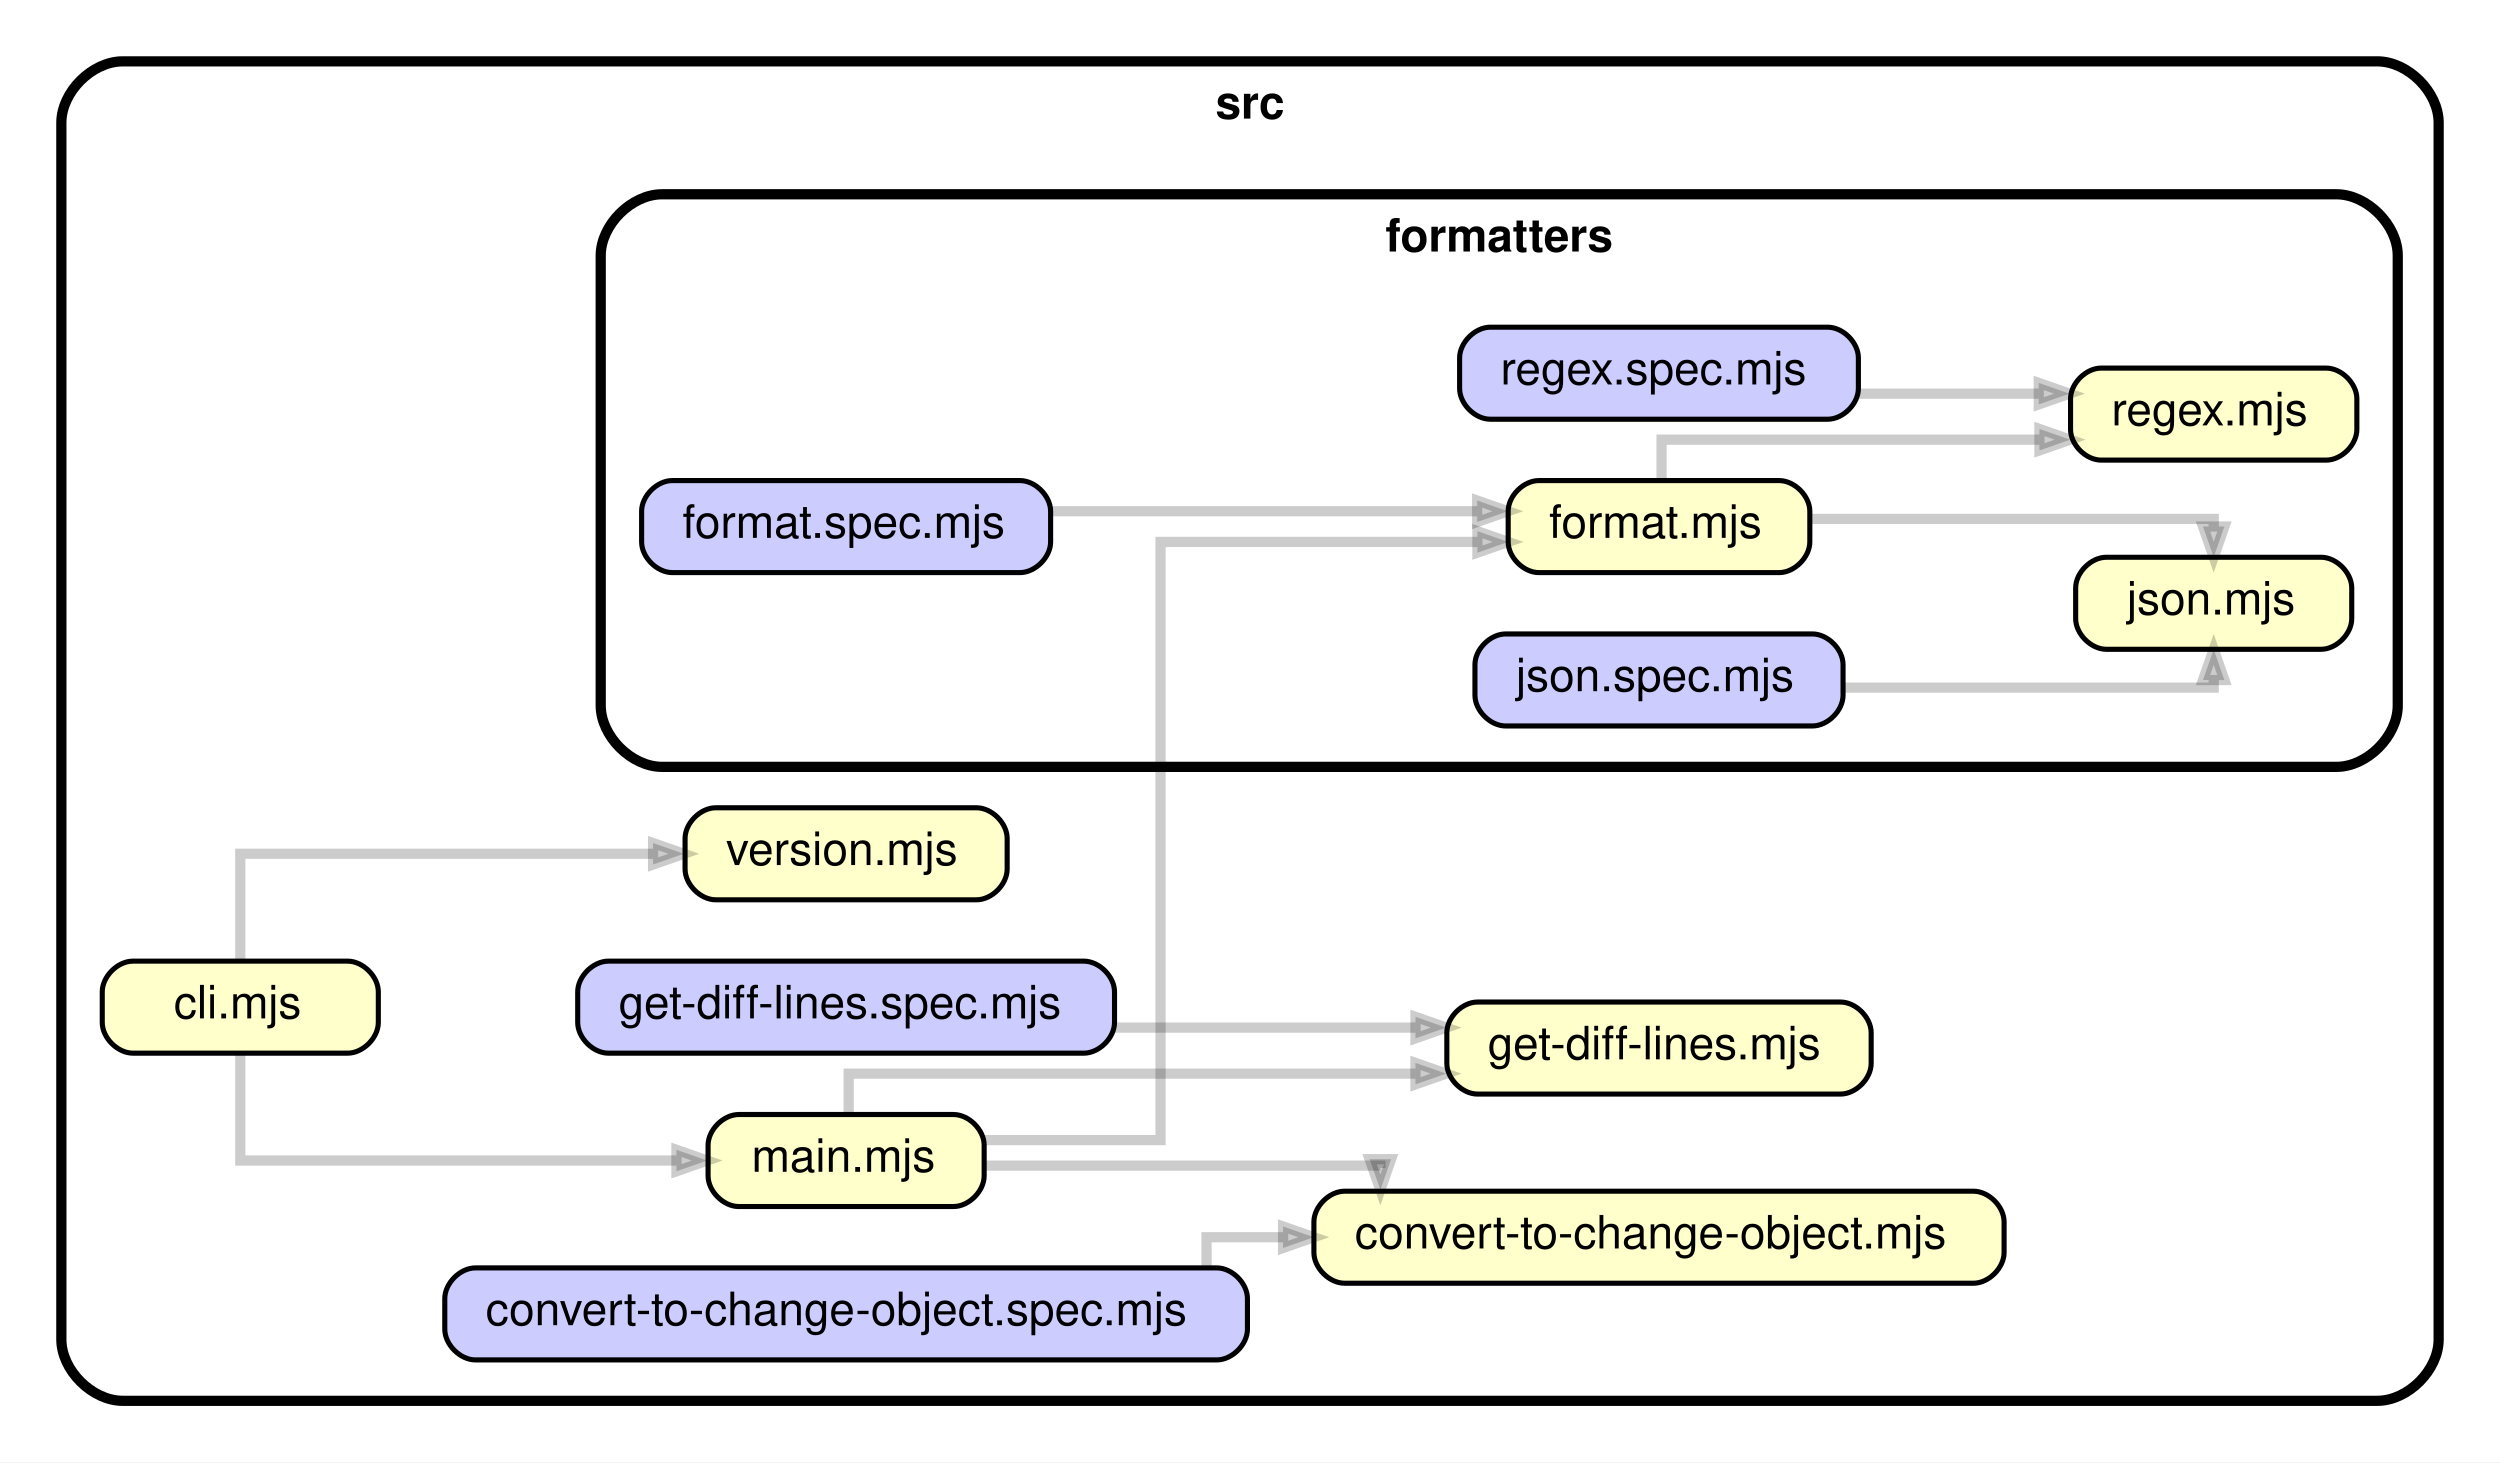
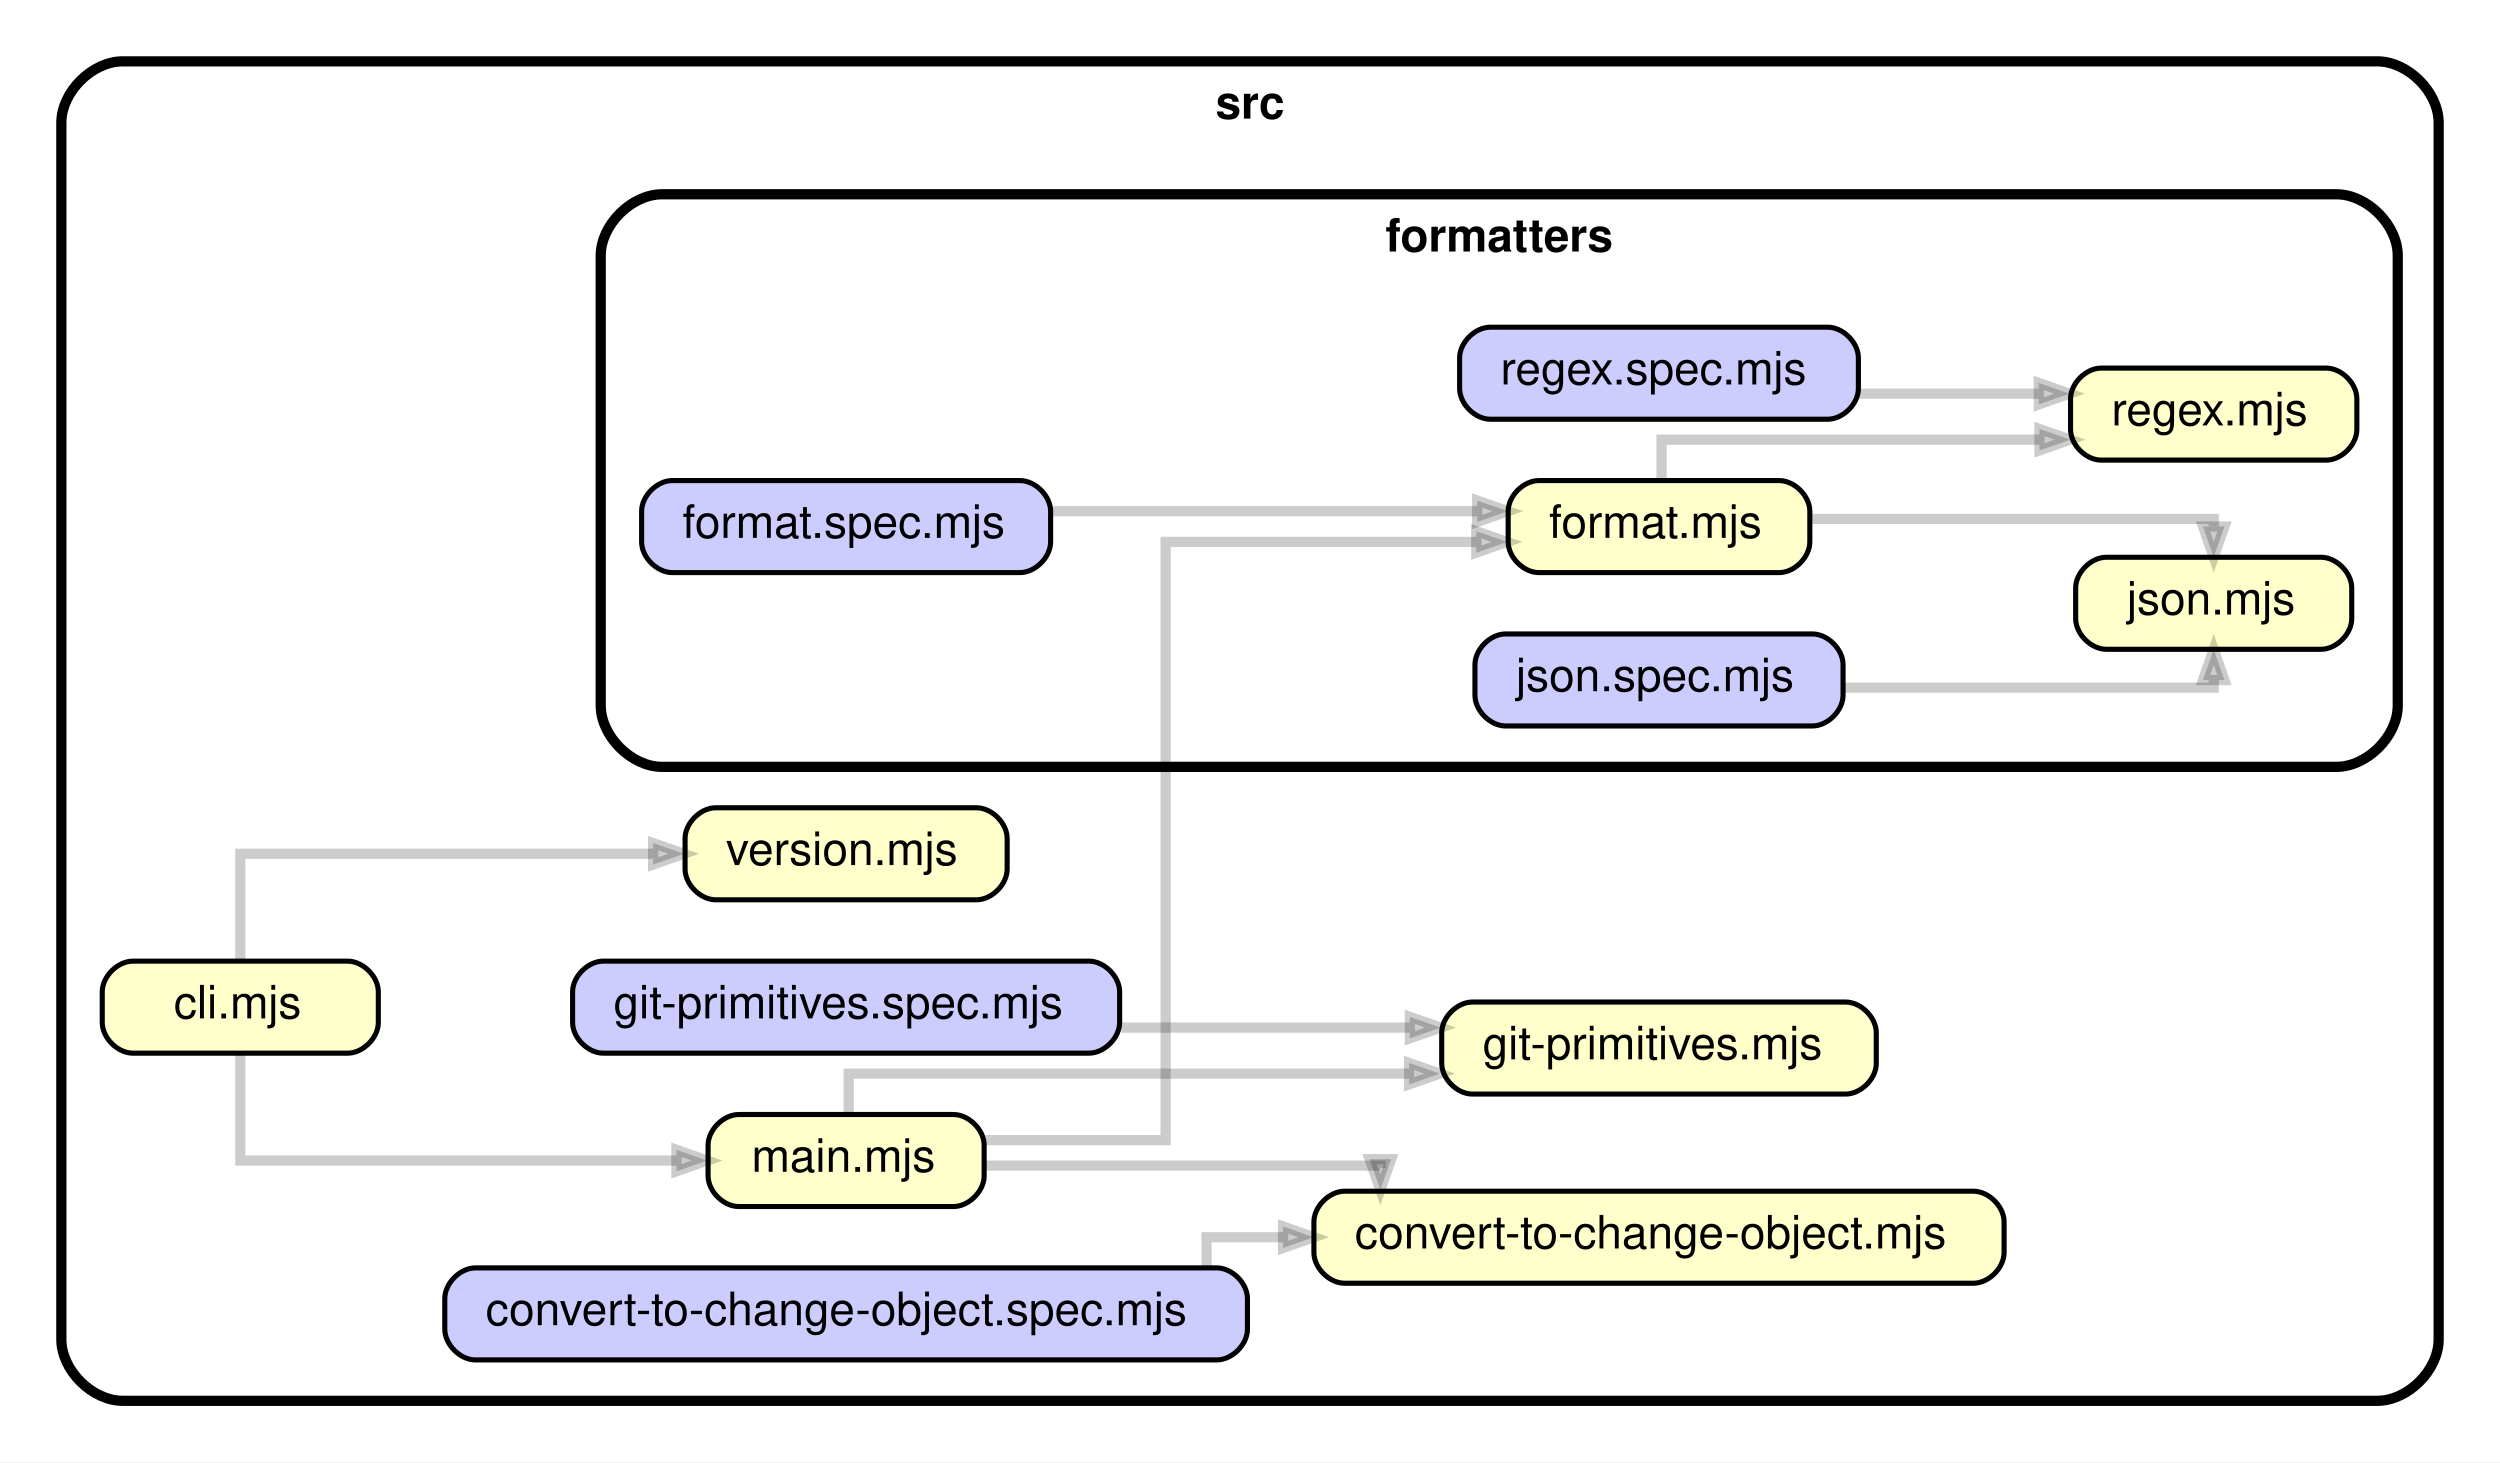
<svg xmlns="http://www.w3.org/2000/svg" xmlns:xlink="http://www.w3.org/1999/xlink" width="489pt" height="286pt" viewBox="0.00 0.00 489.00 286.00">
  <g id="graph0" class="graph" transform="scale(1 1) rotate(0) translate(4 282)">
    <polygon fill="white" stroke="transparent" points="-4,4 -4,-282 485,-282 485,4 -4,4" />
    <g id="clust1" class="cluster">
      <path fill="#ffffff" stroke="black" stroke-width="2" d="M20,-8C20,-8 461,-8 461,-8 467,-8 473,-14 473,-20 473,-20 473,-258 473,-258 473,-264 467,-270 461,-270 461,-270 20,-270 20,-270 14,-270 8,-264 8,-258 8,-258 8,-20 8,-20 8,-14 14,-8 20,-8" />
      <text text-anchor="middle" x="240.5" y="-258.8" font-family="Helvetica,sans-Serif" font-weight="bold" font-size="9.00">src</text>
    </g>
    <g id="clust2" class="cluster">
      <path fill="#ffffff" stroke="black" stroke-width="2" d="M125.5,-132C125.5,-132 453,-132 453,-132 459,-132 465,-138 465,-144 465,-144 465,-232 465,-232 465,-238 459,-244 453,-244 453,-244 125.5,-244 125.5,-244 119.5,-244 113.5,-238 113.5,-232 113.5,-232 113.5,-144 113.5,-144 113.5,-138 119.5,-132 125.5,-132" />
      <text text-anchor="middle" x="289.25" y="-232.8" font-family="Helvetica,sans-Serif" font-weight="bold" font-size="9.00">formatters</text>
    </g>
    <g id="node1" class="node">
      <g id="a_node1">
        <a xlink:href="src/cli.mjs" xlink:title="cli.mjs">
          <path fill="#ffffcc" stroke="black" d="M64,-94C64,-94 22,-94 22,-94 19,-94 16,-91 16,-88 16,-88 16,-82 16,-82 16,-79 19,-76 22,-76 22,-76 64,-76 64,-76 67,-76 70,-79 70,-82 70,-82 70,-88 70,-88 70,-91 67,-94 64,-94" />
          <text text-anchor="start" x="30" y="-82.8" font-family="Helvetica,sans-Serif" font-size="9.00">cli.mjs</text>
        </a>
      </g>
    </g>
    <g id="node2" class="node">
      <g id="a_node2">
        <a xlink:href="src/main.mjs" xlink:title="main.mjs">
          <path fill="#ffffcc" stroke="black" d="M182.5,-64C182.5,-64 140.5,-64 140.5,-64 137.5,-64 134.5,-61 134.5,-58 134.5,-58 134.5,-52 134.5,-52 134.5,-49 137.5,-46 140.5,-46 140.5,-46 182.5,-46 182.5,-46 185.5,-46 188.5,-49 188.5,-52 188.5,-52 188.5,-58 188.5,-58 188.5,-61 185.5,-64 182.5,-64" />
          <text text-anchor="start" x="143" y="-52.8" font-family="Helvetica,sans-Serif" font-size="9.00">main.mjs</text>
        </a>
      </g>
    </g>
    <g id="edge1" class="edge">
      <path fill="none" stroke="#000000" stroke-width="2" stroke-opacity="0.2" d="M43,-75.84C43,-67.01 43,-55 43,-55 43,-55 128.31,-55 128.31,-55" />
      <polygon fill="#000000" fill-opacity="0.2" stroke="#000000" stroke-width="2" stroke-opacity="0.2" points="128.31,-57.1 134.31,-55 128.31,-52.9 128.31,-57.1" />
    </g>
    <g id="node3" class="node">
      <g id="a_node3">
        <a xlink:href="src/version.mjs" xlink:title="version.mjs">
          <path fill="#ffffcc" stroke="black" d="M187,-124C187,-124 136,-124 136,-124 133,-124 130,-121 130,-118 130,-118 130,-112 130,-112 130,-109 133,-106 136,-106 136,-106 187,-106 187,-106 190,-106 193,-109 193,-112 193,-112 193,-118 193,-118 193,-121 190,-124 187,-124" />
          <text text-anchor="start" x="138" y="-112.8" font-family="Helvetica,sans-Serif" font-size="9.00">version.mjs</text>
        </a>
      </g>
    </g>
    <g id="edge2" class="edge">
      <path fill="none" stroke="#000000" stroke-width="2" stroke-opacity="0.2" d="M43,-94.16C43,-102.99 43,-115 43,-115 43,-115 123.74,-115 123.74,-115" />
      <polygon fill="#000000" fill-opacity="0.2" stroke="#000000" stroke-width="2" stroke-opacity="0.2" points="123.74,-117.1 129.74,-115 123.74,-112.9 123.74,-117.1" />
    </g>
    <g id="node4" class="node">
      <g id="a_node4">
        <a xlink:href="src/convert-to-change-object.mjs" xlink:title="convert-to-change-object.mjs">
          <path fill="#ffffcc" stroke="black" d="M382,-49C382,-49 259,-49 259,-49 256,-49 253,-46 253,-43 253,-43 253,-37 253,-37 253,-34 256,-31 259,-31 259,-31 382,-31 382,-31 385,-31 388,-34 388,-37 388,-37 388,-43 388,-43 388,-46 385,-49 382,-49" />
          <text text-anchor="start" x="261" y="-37.8" font-family="Helvetica,sans-Serif" font-size="9.00">convert-to-change-object.mjs</text>
        </a>
      </g>
    </g>
    <g id="edge10" class="edge">
      <path fill="none" stroke="#000000" stroke-width="2" stroke-opacity="0.2" d="M188.68,-54C219.65,-54 266,-54 266,-54 266,-54 266,-53.53 266,-53.53" />
      <polygon fill="#000000" fill-opacity="0.2" stroke="#000000" stroke-width="2" stroke-opacity="0.2" points="268.1,-55.26 266,-49.26 263.9,-55.26 268.1,-55.26" />
    </g>
    <g id="node6" class="node">
      <g id="a_node6">
        <a xlink:href="src/formatters/format.mjs" xlink:title="format.mjs">
          <path fill="#ffffcc" stroke="black" d="M344,-188C344,-188 297,-188 297,-188 294,-188 291,-185 291,-182 291,-182 291,-176 291,-176 291,-173 294,-170 297,-170 297,-170 344,-170 344,-170 347,-170 350,-173 350,-176 350,-176 350,-182 350,-182 350,-185 347,-188 344,-188" />
          <text text-anchor="start" x="299" y="-176.8" font-family="Helvetica,sans-Serif" font-size="9.00">format.mjs</text>
        </a>
      </g>
    </g>
    <g id="edge11" class="edge">
-       <path fill="none" stroke="#000000" stroke-width="2" stroke-opacity="0.2" d="M188.65,-59C205.13,-59 223,-59 223,-59 223,-59 223,-176 223,-176 223,-176 284.98,-176 284.98,-176" />
-       <polygon fill="#000000" fill-opacity="0.2" stroke="#000000" stroke-width="2" stroke-opacity="0.2" points="284.98,-178.1 290.98,-176 284.98,-173.9 284.98,-178.1" />
+       <path fill="none" stroke="#000000" stroke-width="2" stroke-opacity="0.2" d="M188.73,-59C205.57,-59 224,-59 224,-59 224,-59 224,-176 224,-176 224,-176 284.76,-176 284.76,-176" />
+       <polygon fill="#000000" fill-opacity="0.2" stroke="#000000" stroke-width="2" stroke-opacity="0.2" points="284.76,-178.1 290.76,-176 284.76,-173.9 284.76,-178.1" />
    </g>
    <g id="node12" class="node">
      <g id="a_node12">
-         <a xlink:href="src/get-diff-lines.mjs" xlink:title="get-diff-lines.mjs">
-           <path fill="#ffffcc" stroke="black" d="M356,-86C356,-86 285,-86 285,-86 282,-86 279,-83 279,-80 279,-80 279,-74 279,-74 279,-71 282,-68 285,-68 285,-68 356,-68 356,-68 359,-68 362,-71 362,-74 362,-74 362,-80 362,-80 362,-83 359,-86 356,-86" />
-           <text text-anchor="start" x="287" y="-74.8" font-family="Helvetica,sans-Serif" font-size="9.00">get-diff-lines.mjs</text>
+         <a xlink:href="src/git-primitives.mjs" xlink:title="git-primitives.mjs">
+           <path fill="#ffffcc" stroke="black" d="M357,-86C357,-86 284,-86 284,-86 281,-86 278,-83 278,-80 278,-80 278,-74 278,-74 278,-71 281,-68 284,-68 284,-68 357,-68 357,-68 360,-68 363,-71 363,-74 363,-74 363,-80 363,-80 363,-83 360,-86 357,-86" />
+           <text text-anchor="start" x="286" y="-74.8" font-family="Helvetica,sans-Serif" font-size="9.00">git-primitives.mjs</text>
        </a>
      </g>
    </g>
    <g id="edge12" class="edge">
-       <path fill="none" stroke="#000000" stroke-width="2" stroke-opacity="0.2" d="M162,-64.3C162,-68.26 162,-72 162,-72 162,-72 272.86,-72 272.86,-72" />
-       <polygon fill="#000000" fill-opacity="0.2" stroke="#000000" stroke-width="2" stroke-opacity="0.2" points="272.86,-74.1 278.86,-72 272.86,-69.9 272.86,-74.1" />
+       <path fill="none" stroke="#000000" stroke-width="2" stroke-opacity="0.2" d="M162,-64.3C162,-68.26 162,-72 162,-72 162,-72 271.61,-72 271.61,-72" />
+       <polygon fill="#000000" fill-opacity="0.2" stroke="#000000" stroke-width="2" stroke-opacity="0.2" points="271.61,-74.1 277.61,-72 271.61,-69.9 271.61,-74.1" />
    </g>
    <g id="node5" class="node">
      <g id="a_node5">
        <a xlink:href="src/convert-to-change-object.spec.mjs" xlink:title="convert-to-change-object.spec.mjs">
          <path fill="#ccccff" stroke="black" d="M234,-34C234,-34 89,-34 89,-34 86,-34 83,-31 83,-28 83,-28 83,-22 83,-22 83,-19 86,-16 89,-16 89,-16 234,-16 234,-16 237,-16 240,-19 240,-22 240,-22 240,-28 240,-28 240,-31 237,-34 234,-34" />
          <text text-anchor="start" x="91" y="-22.8" font-family="Helvetica,sans-Serif" font-size="9.00">convert-to-change-object.spec.mjs</text>
        </a>
      </g>
    </g>
    <g id="edge3" class="edge">
      <path fill="none" stroke="#000000" stroke-width="2" stroke-opacity="0.2" d="M232,-34.24C232,-37.33 232,-40 232,-40 232,-40 246.97,-40 246.97,-40" />
      <polygon fill="#000000" fill-opacity="0.2" stroke="#000000" stroke-width="2" stroke-opacity="0.2" points="246.97,-42.1 252.97,-40 246.97,-37.9 246.97,-42.1" />
    </g>
    <g id="node7" class="node">
      <g id="a_node7">
        <a xlink:href="src/formatters/json.mjs" xlink:title="json.mjs">
          <path fill="#ffffcc" stroke="black" d="M450,-173C450,-173 408,-173 408,-173 405,-173 402,-170 402,-167 402,-167 402,-161 402,-161 402,-158 405,-155 408,-155 408,-155 450,-155 450,-155 453,-155 456,-158 456,-161 456,-161 456,-167 456,-167 456,-170 453,-173 450,-173" />
          <text text-anchor="start" x="412" y="-161.8" font-family="Helvetica,sans-Serif" font-size="9.00">json.mjs</text>
        </a>
      </g>
    </g>
    <g id="edge4" class="edge">
      <path fill="none" stroke="#000000" stroke-width="2" stroke-opacity="0.2" d="M350.15,-180.5C382.27,-180.5 429,-180.5 429,-180.5 429,-180.5 429,-179.02 429,-179.02" />
      <polygon fill="#000000" fill-opacity="0.2" stroke="#000000" stroke-width="2" stroke-opacity="0.2" points="431.1,-179.02 429,-173.02 426.9,-179.02 431.1,-179.02" />
    </g>
    <g id="node8" class="node">
      <g id="a_node8">
        <a xlink:href="src/formatters/regex.mjs" xlink:title="regex.mjs">
          <path fill="#ffffcc" stroke="black" d="M451,-210C451,-210 407,-210 407,-210 404,-210 401,-207 401,-204 401,-204 401,-198 401,-198 401,-195 404,-192 407,-192 407,-192 451,-192 451,-192 454,-192 457,-195 457,-198 457,-198 457,-204 457,-204 457,-207 454,-210 451,-210" />
          <text text-anchor="start" x="409" y="-198.8" font-family="Helvetica,sans-Serif" font-size="9.00">regex.mjs</text>
        </a>
      </g>
    </g>
    <g id="edge5" class="edge">
      <path fill="none" stroke="#000000" stroke-width="2" stroke-opacity="0.2" d="M321,-188.3C321,-192.26 321,-196 321,-196 321,-196 394.91,-196 394.91,-196" />
      <polygon fill="#000000" fill-opacity="0.2" stroke="#000000" stroke-width="2" stroke-opacity="0.2" points="394.91,-198.1 400.91,-196 394.91,-193.9 394.91,-198.1" />
    </g>
    <g id="node9" class="node">
      <g id="a_node9">
        <a xlink:href="src/formatters/format.spec.mjs" xlink:title="format.spec.mjs">
          <path fill="#ccccff" stroke="black" d="M195.5,-188C195.5,-188 127.5,-188 127.5,-188 124.5,-188 121.5,-185 121.5,-182 121.5,-182 121.5,-176 121.5,-176 121.5,-173 124.5,-170 127.5,-170 127.5,-170 195.5,-170 195.5,-170 198.5,-170 201.5,-173 201.5,-176 201.5,-176 201.5,-182 201.5,-182 201.5,-185 198.5,-188 195.5,-188" />
          <text text-anchor="start" x="129.5" y="-176.8" font-family="Helvetica,sans-Serif" font-size="9.00">format.spec.mjs</text>
        </a>
      </g>
    </g>
    <g id="edge6" class="edge">
      <path fill="none" stroke="#000000" stroke-width="2" stroke-opacity="0.2" d="M201.62,-182C201.62,-182 284.93,-182 284.93,-182" />
      <polygon fill="#000000" fill-opacity="0.2" stroke="#000000" stroke-width="2" stroke-opacity="0.2" points="284.93,-184.1 290.93,-182 284.93,-179.9 284.93,-184.1" />
    </g>
    <g id="node10" class="node">
      <g id="a_node10">
        <a xlink:href="src/formatters/json.spec.mjs" xlink:title="json.spec.mjs">
          <path fill="#ccccff" stroke="black" d="M350.5,-158C350.5,-158 290.5,-158 290.5,-158 287.5,-158 284.5,-155 284.5,-152 284.5,-152 284.5,-146 284.5,-146 284.5,-143 287.5,-140 290.5,-140 290.5,-140 350.5,-140 350.5,-140 353.5,-140 356.5,-143 356.5,-146 356.5,-146 356.5,-152 356.5,-152 356.5,-155 353.5,-158 350.5,-158" />
          <text text-anchor="start" x="292.5" y="-146.8" font-family="Helvetica,sans-Serif" font-size="9.00">json.spec.mjs</text>
        </a>
      </g>
    </g>
    <g id="edge7" class="edge">
      <path fill="none" stroke="#000000" stroke-width="2" stroke-opacity="0.2" d="M356.63,-147.5C388.19,-147.5 429,-147.5 429,-147.5 429,-147.5 429,-148.98 429,-148.98" />
      <polygon fill="#000000" fill-opacity="0.2" stroke="#000000" stroke-width="2" stroke-opacity="0.2" points="426.9,-148.98 429,-154.98 431.1,-148.98 426.9,-148.98" />
    </g>
    <g id="node11" class="node">
      <g id="a_node11">
        <a xlink:href="src/formatters/regex.spec.mjs" xlink:title="regex.spec.mjs">
          <path fill="#ccccff" stroke="black" d="M353.5,-218C353.5,-218 287.5,-218 287.5,-218 284.5,-218 281.5,-215 281.5,-212 281.5,-212 281.5,-206 281.5,-206 281.5,-203 284.5,-200 287.5,-200 287.5,-200 353.5,-200 353.5,-200 356.5,-200 359.5,-203 359.5,-206 359.5,-206 359.5,-212 359.5,-212 359.5,-215 356.5,-218 353.5,-218" />
          <text text-anchor="start" x="289.5" y="-206.8" font-family="Helvetica,sans-Serif" font-size="9.00">regex.spec.mjs</text>
        </a>
      </g>
    </g>
    <g id="edge8" class="edge">
      <path fill="none" stroke="#000000" stroke-width="2" stroke-opacity="0.2" d="M359.67,-205C359.67,-205 394.78,-205 394.78,-205" />
      <polygon fill="#000000" fill-opacity="0.2" stroke="#000000" stroke-width="2" stroke-opacity="0.2" points="394.78,-207.1 400.78,-205 394.78,-202.9 394.78,-207.1" />
    </g>
    <g id="node13" class="node">
      <g id="a_node13">
-         <a xlink:href="src/get-diff-lines.spec.mjs" xlink:title="get-diff-lines.spec.mjs">
-           <path fill="#ccccff" stroke="black" d="M208,-94C208,-94 115,-94 115,-94 112,-94 109,-91 109,-88 109,-88 109,-82 109,-82 109,-79 112,-76 115,-76 115,-76 208,-76 208,-76 211,-76 214,-79 214,-82 214,-82 214,-88 214,-88 214,-91 211,-94 208,-94" />
-           <text text-anchor="start" x="117" y="-82.8" font-family="Helvetica,sans-Serif" font-size="9.00">get-diff-lines.spec.mjs</text>
+         <a xlink:href="src/git-primitives.spec.mjs" xlink:title="git-primitives.spec.mjs">
+           <path fill="#ccccff" stroke="black" d="M209,-94C209,-94 114,-94 114,-94 111,-94 108,-91 108,-88 108,-88 108,-82 108,-82 108,-79 111,-76 114,-76 114,-76 209,-76 209,-76 212,-76 215,-79 215,-82 215,-82 215,-88 215,-88 215,-91 212,-94 209,-94" />
+           <text text-anchor="start" x="116" y="-82.8" font-family="Helvetica,sans-Serif" font-size="9.00">git-primitives.spec.mjs</text>
        </a>
      </g>
    </g>
    <g id="edge9" class="edge">
-       <path fill="none" stroke="#000000" stroke-width="2" stroke-opacity="0.2" d="M214,-81C214,-81 272.87,-81 272.87,-81" />
-       <polygon fill="#000000" fill-opacity="0.2" stroke="#000000" stroke-width="2" stroke-opacity="0.2" points="272.87,-83.1 278.87,-81 272.87,-78.9 272.87,-83.1" />
+       <path fill="none" stroke="#000000" stroke-width="2" stroke-opacity="0.2" d="M215.33,-81C215.33,-81 271.77,-81 271.77,-81" />
+       <polygon fill="#000000" fill-opacity="0.2" stroke="#000000" stroke-width="2" stroke-opacity="0.2" points="271.77,-83.1 277.77,-81 271.77,-78.9 271.77,-83.1" />
    </g>
  </g>
</svg>
